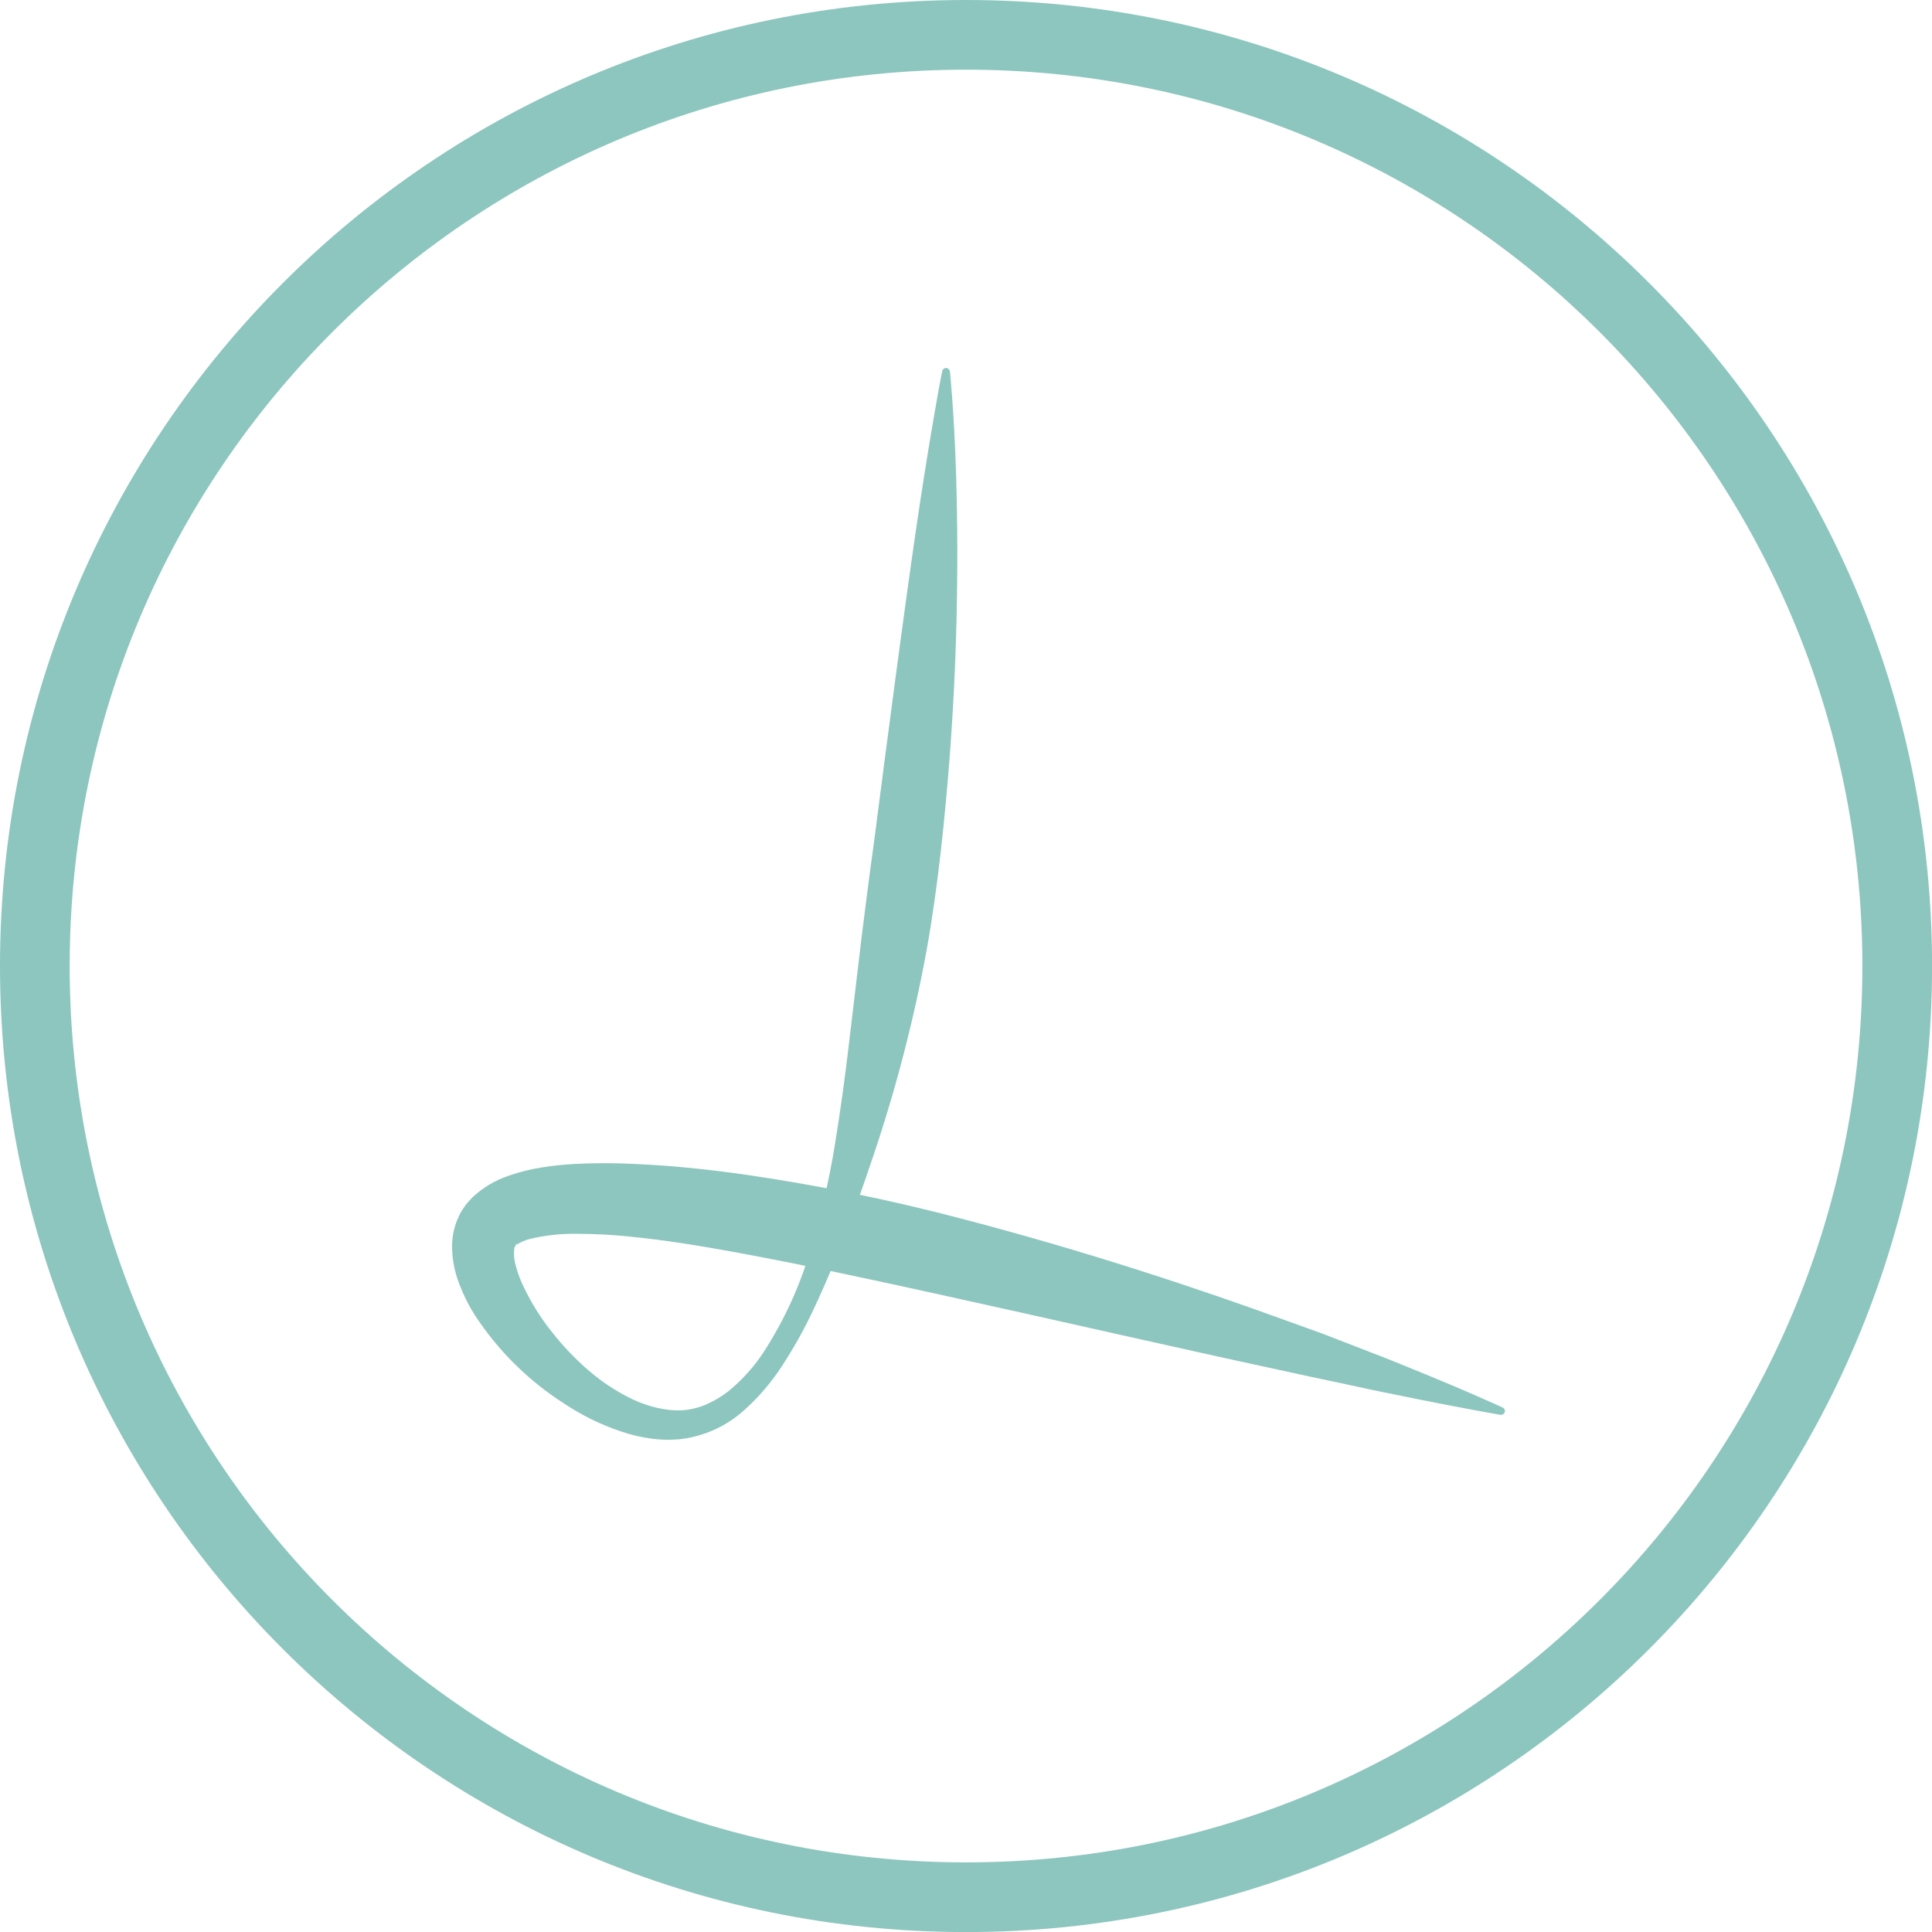
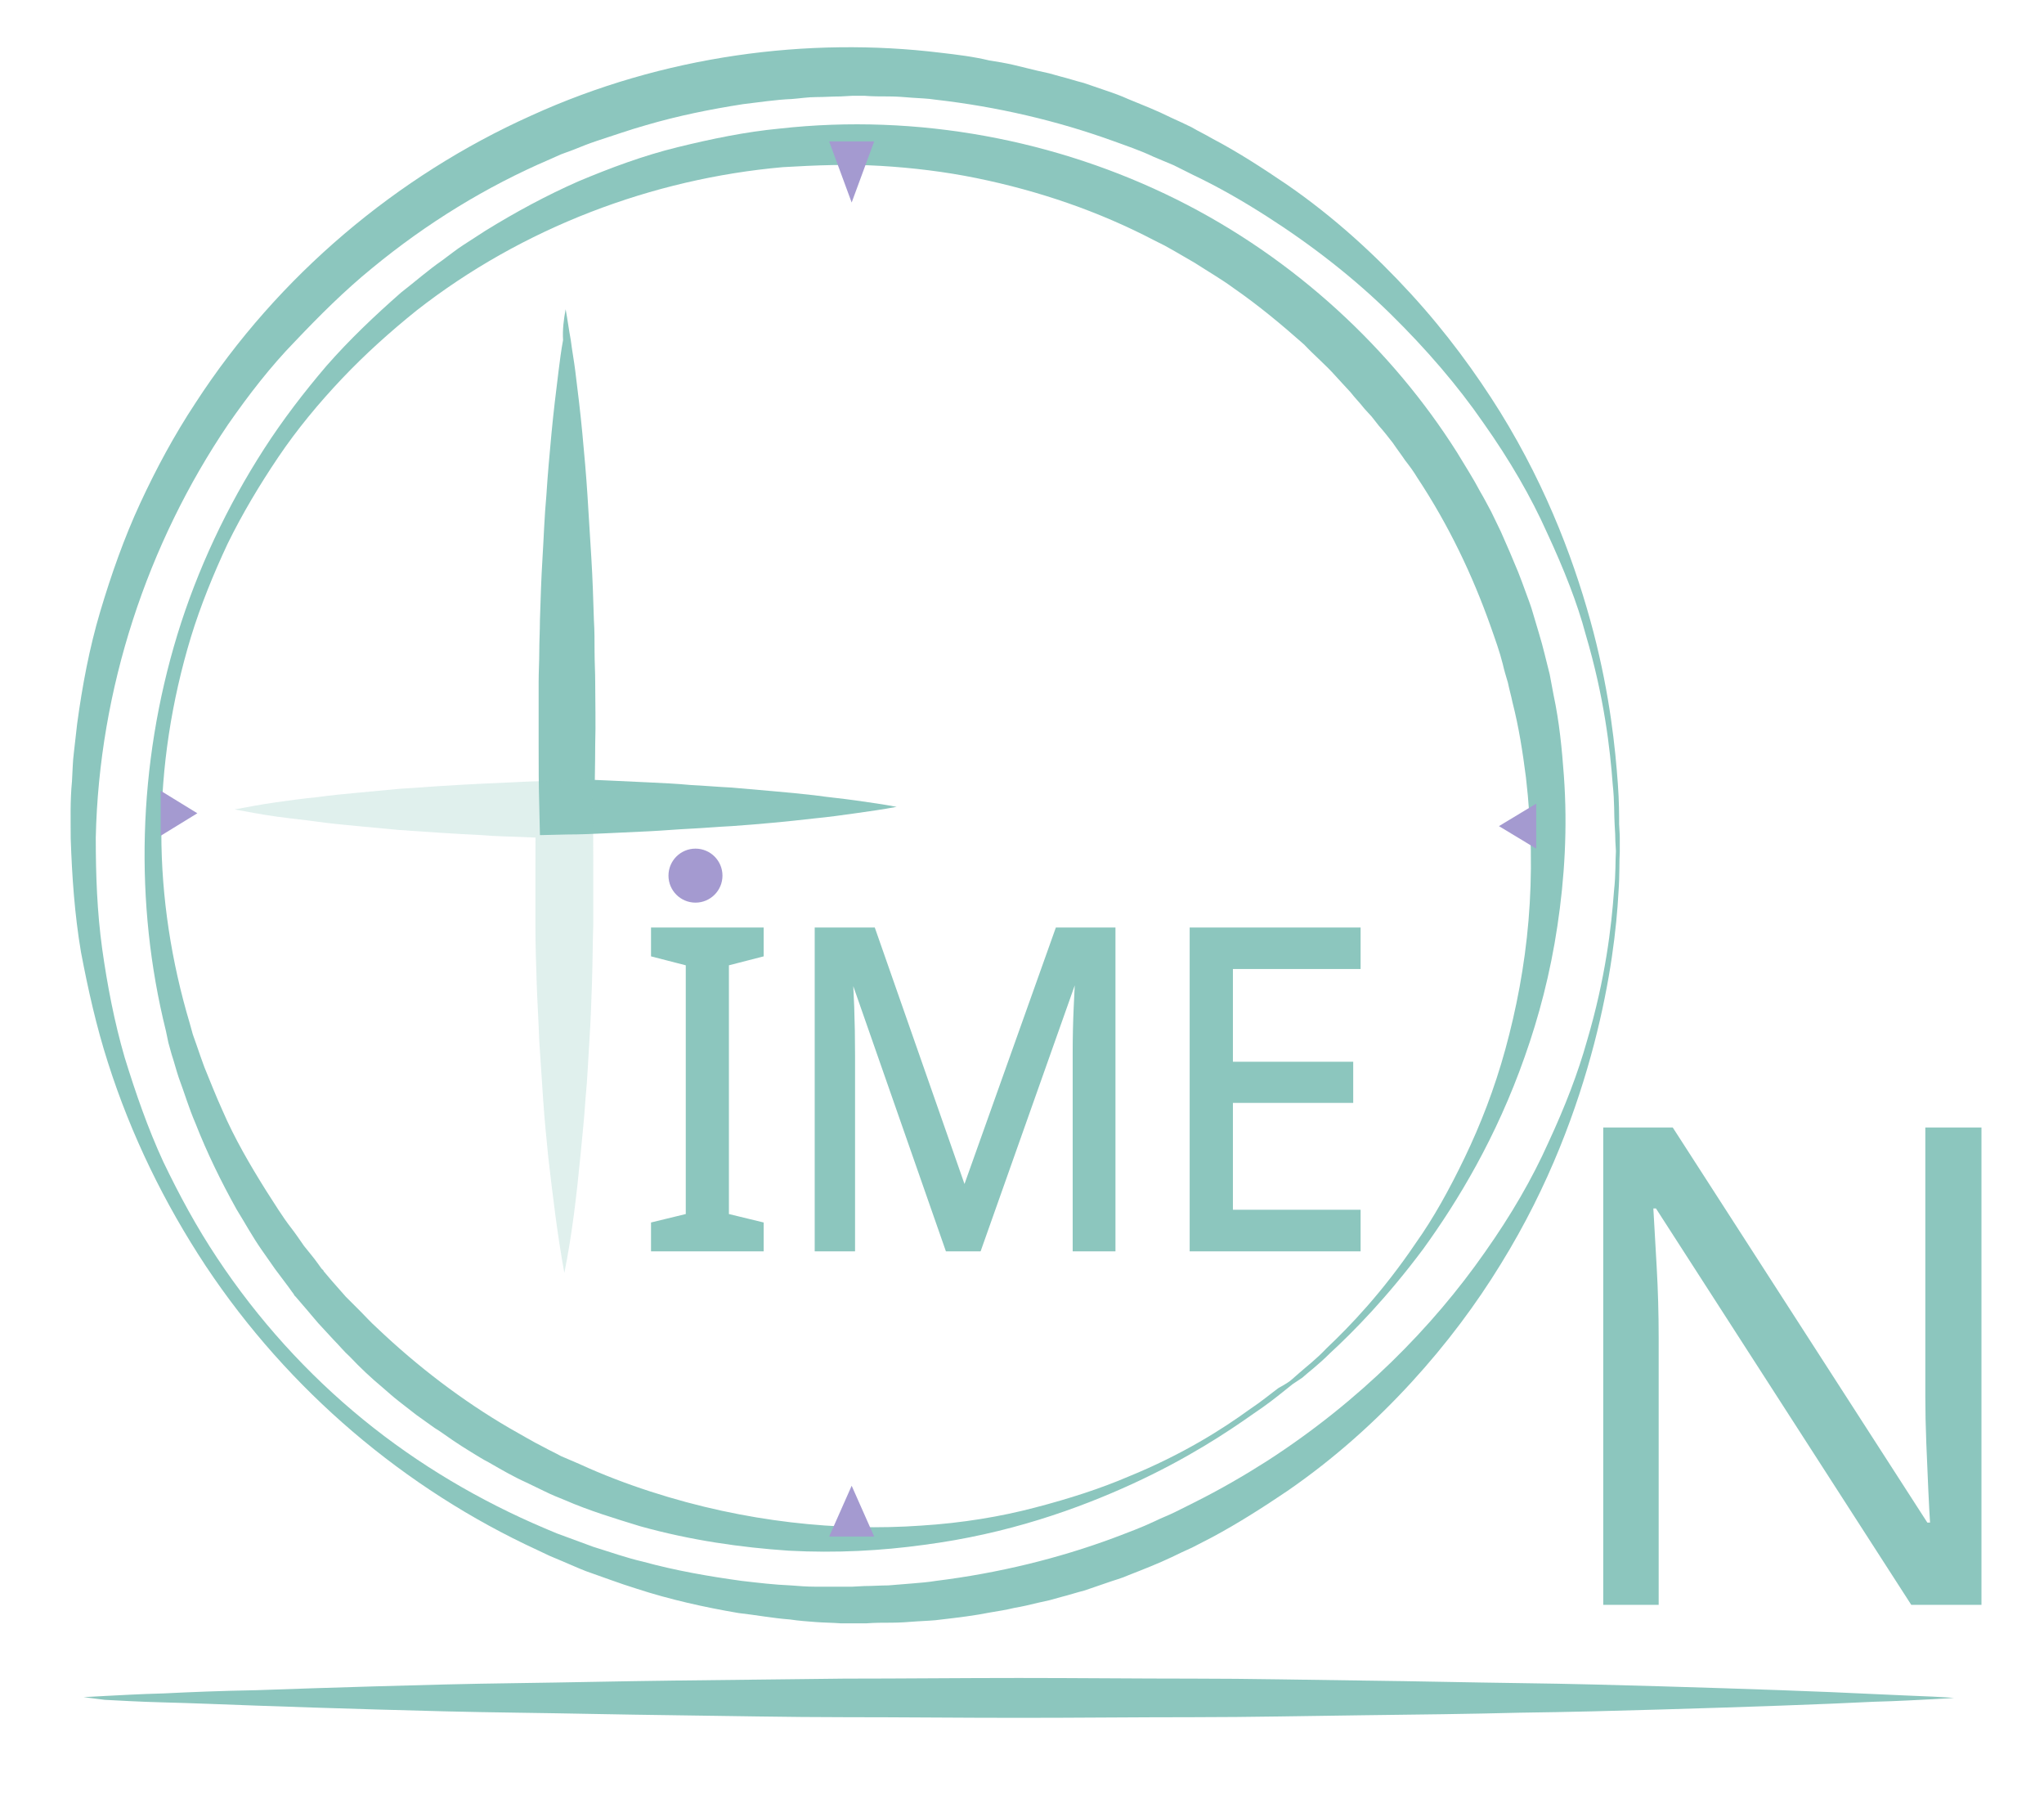
- <svg xmlns="http://www.w3.org/2000/svg" id="Layer_1" data-name="Layer 1" viewBox="0 0 332.75 332.75">
-   <defs>
-     <style>.cls-1,.cls-2{fill:none;stroke:#8cc6be;stroke-linecap:round;stroke-miterlimit:10;}.cls-1{stroke-width:12px;}.cls-3{fill:#8cc6be;}</style>
-   </defs>
-   <circle class="cls-1" cx="166.38" cy="166.38" r="160.38" />
-   <path class="cls-2" d="M203,84.23" transform="translate(-32.22 -32.94)" />
-   <path class="cls-3" d="M195.83,96.91s.17,1.68.4,4.83.51,7.77.68,13.65A460.31,460.31,0,0,1,195.73,164c-.4,5-.87,10.26-1.49,15.67s-1.37,11-2.39,16.71a253.87,253.87,0,0,1-9.15,35.43c-2,6-4.19,12.13-6.66,18.21-1.24,3-2.56,6.07-4,9.06a76.53,76.53,0,0,1-4.94,8.82,37.92,37.92,0,0,1-6.8,8,19.91,19.91,0,0,1-10,4.78l-.62.09a4.68,4.68,0,0,1-.68.07l-1.53.08a23.16,23.16,0,0,1-2.84-.18,26.4,26.4,0,0,1-5.42-1.25,41.23,41.23,0,0,1-9.76-4.77A51.59,51.59,0,0,1,114,259.45a29.6,29.6,0,0,1-2.65-5.3,18.13,18.13,0,0,1-1.27-6.82,12.22,12.22,0,0,1,.89-4.29l.46-1c.06-.11.07-.15.16-.31l.39-.61.42-.6a5.77,5.77,0,0,1,.41-.52q.37-.42.76-.82a17,17,0,0,1,6.34-3.77,32.46,32.46,0,0,1,5.82-1.43,54,54,0,0,1,5.45-.57,100.25,100.25,0,0,1,10.36,0c6.74.29,13.24,1,19.58,1.92A334.62,334.62,0,0,1,197,242.62c11.21,2.91,21.69,6,31.28,9.06s18.31,6.09,26,8.9l5.57,2,5.16,2c3.3,1.27,6.34,2.44,9.05,3.56,10.9,4.39,17,7.24,17,7.24a.66.66,0,0,1-.38,1.24s-6.65-1.12-18.13-3.48c-2.88-.56-6-1.25-9.5-2s-7.19-1.51-11.15-2.4c-8-1.72-16.91-3.71-26.66-5.89s-20.28-4.56-31.4-7-22.82-5-34.88-7.22c-6-1.1-12.15-2.11-18.27-2.71a88.39,88.39,0,0,0-9.07-.48,32.53,32.53,0,0,0-8.09.87,8.25,8.25,0,0,0-2.25.95l-.1.07s0,0,0,0a.41.41,0,0,0,.05-.1.45.45,0,0,0,0-.12,2,2,0,0,0-.14.22l-.16.27-.08.13c-.19.36.16-.33.13-.27a1.19,1.19,0,0,0-.19.52,7.41,7.41,0,0,0,.26,2.94,19.54,19.54,0,0,0,1.42,3.78,39.27,39.27,0,0,0,4.75,7.58,47.35,47.35,0,0,0,6.38,6.7,34.33,34.33,0,0,0,7.64,5,20.89,20.89,0,0,0,4.19,1.44,18.14,18.14,0,0,0,2.13.36l1,.06a2.76,2.76,0,0,0,.56,0l.62,0a12.89,12.89,0,0,0,4.09-1,17.6,17.6,0,0,0,3.8-2.25,29.79,29.79,0,0,0,6.19-6.89,67.2,67.2,0,0,0,7.92-17.26A137.21,137.21,0,0,0,176,230.18c1-6.11,1.82-12.16,2.51-18.09l2.06-17.37c.7-5.64,1.4-11.13,2.14-16.43l2-15.39c2.59-19.75,4.82-36.29,6.66-47.86.9-5.79,1.7-10.34,2.24-13.44s.9-4.76.9-4.76a.66.66,0,0,1,1.3.07Z" transform="translate(-32.22 -32.94)" />
+ <svg xmlns="http://www.w3.org/2000/svg" version="1.1" x="0px" y="0px" viewBox="0 0 318 282" style="enable-background:new 0 0 318 282;" xml:space="preserve">
+   <style type="text/css">
+ 	.st0{fill:#8CC6BE;}
+ 	.st1{fill:none;stroke:#8CC6BE;stroke-miterlimit:10;}
+ 	.st2{opacity:0.27;}
+ 	.st3{fill:#8CC6BE;stroke:#8CC6BE;stroke-miterlimit:10;}
+ 	.st4{font-family:'Asap-Regular';}
+ 	.st5{font-size:69.16px;}
+ 	.st6{font-size:103.978px;}
+ 	.st7{fill:#A49AD0;}
+ </style>
+   <g id="Layer_1">
+     <g>
+       <path class="st0" d="M252,130.3c0,0,0,0.7,0,2.2c-0.1,1.4,0,3.5-0.2,6.3c-0.3,5.5-1.2,13.6-3.8,23.6c-2.6,9.9-6.9,21.9-14.5,34.2    c-3.8,6.2-8.4,12.4-13.9,18.4c-5.5,6-11.9,11.8-19.3,16.9c-3.7,2.5-7.6,5-11.7,7.2c-1,0.5-2.1,1.1-3.1,1.6c-1.1,0.5-2.2,1-3.2,1.5    c-2.1,1-4.4,1.9-6.7,2.8c-1.1,0.5-2.3,0.8-3.4,1.2c-1.2,0.4-2.3,0.8-3.5,1.2c-1.2,0.3-2.4,0.7-3.6,1l-1.8,0.5l-1.8,0.4    c-1.2,0.3-2.5,0.6-3.7,0.8c-1.2,0.3-2.5,0.5-3.7,0.7c-2.5,0.5-5,0.8-7.6,1.1c-1.3,0.2-2.6,0.2-3.9,0.3c-1.3,0.1-2.6,0.2-3.9,0.2    c-1.3,0-2.6,0-3.9,0.1l-2,0l-0.3,0l-0.2,0l-0.5,0l-1,0c-1.3-0.1-2.6-0.1-3.9-0.2c-1.3-0.1-2.7-0.2-4-0.4c-2.7-0.2-5.3-0.7-8-1    c-5.3-0.9-10.7-2.1-15.9-3.8c-2.6-0.8-5.2-1.8-7.8-2.7c-1.3-0.5-2.6-1.1-3.8-1.6l-1.9-0.8l-1.9-0.9C63,231.6,44.9,216.3,32,196.9    c-6.4-9.7-11.6-20.3-15.2-31.6c-1.8-5.6-3.1-11.4-4.2-17.2c-1-5.9-1.4-11.8-1.6-17.7c0-3-0.1-5.8,0.2-8.9c0.1-1.5,0.1-3,0.3-4.5    l0.5-4.4c0.8-5.9,1.9-11.8,3.6-17.5c1.7-5.7,3.7-11.4,6.2-16.8c2.5-5.4,5.3-10.6,8.6-15.6c12.9-19.9,31.5-35.4,52.2-44.7    c20.6-9.4,43.2-12.3,63.7-9.8c2.6,0.3,5.1,0.6,7.6,1.2c1.3,0.2,2.5,0.4,3.8,0.7c1.2,0.3,2.5,0.6,3.7,0.9l1.8,0.4l1.8,0.5    c1.2,0.3,2.4,0.7,3.6,1c1.2,0.4,2.3,0.8,3.5,1.2c1.2,0.4,2.3,0.8,3.4,1.3c2.2,0.9,4.5,1.8,6.7,2.9c1.1,0.5,2.2,1,3.2,1.5    c1,0.6,2.1,1.1,3.1,1.7c4.2,2.2,8,4.7,11.7,7.2c7.4,5.1,13.8,11,19.3,17c5.5,6,10.1,12.3,13.9,18.4c7.6,12.3,11.9,24.3,14.5,34.2    c2.6,10,3.4,18.1,3.8,23.6c0.2,2.7,0.2,4.9,0.2,6.3C252,129.6,252,130.3,252,130.3L252,130.3z M251.3,130.3c0,0,0-0.7-0.1-2.1    c-0.1-1.4,0-3.5-0.3-6.2c-0.4-5.4-1.3-13.5-4.2-23.3c-1.3-4.9-3.4-10.2-6-15.8c-2.5-5.6-5.8-11.3-9.9-17.1    c-4-5.8-8.9-11.5-14.5-17c-5.6-5.5-12.1-10.6-19.3-15.2c-3.6-2.3-7.4-4.5-11.4-6.4c-1-0.5-2-1-3-1.5c-1-0.4-2.1-0.9-3.1-1.3    c-2.1-1-4.2-1.7-6.4-2.5c-8.6-3.1-17.9-5.3-27.6-6.4c-1.2-0.2-2.4-0.2-3.6-0.3c-1.2-0.1-2.4-0.2-3.6-0.2c-1.3,0-2.6,0-3.8-0.1    l-1.9,0l-1.8,0.1c-1.3,0-2.5,0.1-3.8,0.1c-1.3,0-2.5,0.2-3.8,0.3c-2.5,0.1-5,0.5-7.6,0.8c-5.1,0.8-10.1,1.8-15.2,3.3    c-2.5,0.7-5,1.6-7.5,2.4c-1.2,0.4-2.5,0.9-3.7,1.4l-1.9,0.7l-1.8,0.8c-9.8,4.2-19.1,9.9-27.6,16.9c-4.3,3.5-8.2,7.4-12,11.4    C42.1,57,38.7,61.4,35.5,66c-12.6,18.6-20.1,41.2-20.6,64.3c0,5.8,0.2,11.5,1,17.3c0.8,5.7,1.9,11.4,3.5,16.9    c1.7,5.5,3.6,11,6,16.2c2.5,5.2,5.2,10.2,8.4,15c6.3,9.5,14,18,22.7,25.1c8.7,7.1,18.3,12.7,28.2,16.9l1.9,0.8l1.9,0.7    c1.3,0.5,2.5,0.9,3.8,1.4c2.6,0.8,5.1,1.7,7.7,2.3c5.1,1.4,10.3,2.3,15.4,3c2.6,0.3,5.1,0.6,7.6,0.7c1.3,0.1,2.5,0.2,3.8,0.2    c1.3,0,2.6,0,3.9,0l1,0l0.5,0l0.2,0c0.1,0,0,0,0.2,0l1.9-0.1c1.3,0,2.5-0.1,3.7-0.1c1.2-0.1,2.5-0.2,3.7-0.3    c1.2-0.1,2.5-0.2,3.7-0.4c9.7-1.2,19.1-3.5,27.7-6.7c2.1-0.8,4.3-1.6,6.4-2.6c1-0.5,2.1-0.9,3.1-1.4c1-0.5,2-1,3-1.5    c4-2,7.8-4.2,11.4-6.5c14.4-9.3,25.7-20.8,33.8-32.4c4.1-5.8,7.4-11.5,9.9-17.1c2.6-5.6,4.6-10.8,6-15.8    c2.9-9.8,3.8-17.8,4.2-23.3c0.3-2.7,0.2-4.8,0.3-6.2C251.3,131,251.3,130.3,251.3,130.3L251.3,130.3z" />
+     </g>
+     <g>
+       <path class="st0" d="M201.1,215.3c0,0-0.5,0.4-1.5,1.2c-1,0.8-2.5,2-4.6,3.4c-4.1,2.9-10.3,7-18.8,10.9    c-8.5,3.9-19.4,7.8-32.5,9.5c-6.5,0.9-13.6,1.3-21,0.9c-7.4-0.5-15.2-1.6-23.1-3.8c-3.9-1.2-7.9-2.4-11.8-4.1c-1-0.4-2-0.8-3-1.3    c-1-0.5-1.9-0.9-2.9-1.4c-2-0.9-3.9-2-5.8-3.1c-1-0.5-1.9-1.1-2.9-1.7c-1-0.6-1.9-1.2-2.8-1.8c-0.9-0.6-1.8-1.3-2.8-1.9l-1.4-1    l-1.4-1c-0.9-0.7-1.8-1.4-2.7-2.1c-0.9-0.7-1.8-1.5-2.6-2.2c-1.8-1.5-3.5-3.1-5.1-4.8c-0.9-0.8-1.6-1.7-2.5-2.6    c-0.8-0.9-1.6-1.7-2.4-2.6c-0.8-0.9-1.5-1.8-2.3-2.7l-1.2-1.4l-0.2-0.2l-0.1-0.2l-0.3-0.4l-0.5-0.7c-0.7-0.9-1.4-1.9-2.1-2.8    c-0.7-1-1.4-2-2.1-3c-1.4-2-2.6-4.2-3.9-6.3c-2.4-4.3-4.6-8.8-6.4-13.4c-1-2.3-1.7-4.7-2.6-7.1c-0.4-1.2-0.7-2.4-1.1-3.6l-0.5-1.8    l-0.4-1.9c-4.9-19.7-4.4-41.3,1.8-61.6c3.1-10.1,7.7-19.9,13.5-28.9c2.9-4.5,6.2-8.8,9.7-12.9c3.6-4.1,7.5-7.8,11.6-11.4    c2.2-1.7,4.1-3.4,6.4-5c1.1-0.8,2.2-1.7,3.3-2.4l3.4-2.2C80.2,33,85,30.4,90,28.2c5-2.1,10.1-4,15.4-5.3    c5.3-1.3,10.6-2.4,15.9-2.9c21.5-2.4,43.2,1.8,61.7,11c18.5,9.2,33.6,23.4,43.7,39.4c1.2,2,2.5,4,3.6,6.1c0.6,1,1.1,2,1.7,3.1    c0.5,1,1,2.1,1.5,3.1l0.7,1.6l0.7,1.6c0.4,1,0.9,2.1,1.3,3.1c0.4,1,0.8,2.1,1.2,3.2c0.4,1.1,0.8,2.1,1.1,3.2    c0.6,2.1,1.3,4.2,1.8,6.3c0.3,1.1,0.5,2.1,0.8,3.2c0.2,1.1,0.4,2.1,0.6,3.2c0.9,4.2,1.3,8.4,1.6,12.5c0.6,8.2,0.1,16.1-1,23.4    c-1.1,7.4-2.9,14.2-5.1,20.4c-4.4,12.5-10.3,22.3-15.8,29.9c-5.6,7.5-10.8,12.8-14.5,16.2c-1.8,1.8-3.3,2.9-4.3,3.8    C201.7,214.9,201.1,215.3,201.1,215.3L201.1,215.3z M200.7,214.8c0,0,0.5-0.4,1.5-1.3c1-0.9,2.5-2,4.2-3.8    c3.6-3.4,8.7-8.7,13.9-16.4c2.7-3.8,5.2-8.3,7.6-13.3c2.4-5,4.6-10.6,6.3-16.8c1.7-6.2,3-12.9,3.6-20c0.6-7.1,0.5-14.6-0.4-22.3    c-0.5-3.9-1.1-7.8-2.1-11.7c-0.2-1-0.5-2-0.7-3c-0.3-1-0.6-2-0.8-2.9c-0.5-2-1.2-3.9-1.9-5.9c-2.8-7.9-6.5-15.7-11.4-23.1    c-0.6-1-1.2-1.8-1.9-2.7c-0.6-0.9-1.3-1.8-1.9-2.7c-0.7-0.9-1.4-1.8-2.2-2.7l-1.1-1.4l-1.1-1.2c-0.7-0.9-1.5-1.7-2.2-2.6    c-0.8-0.9-1.6-1.7-2.3-2.5c-1.5-1.7-3.3-3.2-4.9-4.9c-3.5-3.1-7.1-6.1-11-8.8c-1.9-1.4-4-2.6-6-3.9c-1-0.6-2.1-1.2-3.1-1.8    l-1.6-0.9l-1.6-0.8c-8.6-4.5-17.9-7.7-27.7-9.7c-4.9-1-9.9-1.6-14.9-1.9c-5-0.3-10.1-0.1-15.2,0.2c-20.3,1.8-40.5,9.4-57,22.3    c-4.1,3.3-8,6.8-11.6,10.6c-3.6,3.8-7,7.9-9.9,12.2c-2.9,4.3-5.6,8.8-7.9,13.5c-2.2,4.7-4.2,9.6-5.7,14.5    c-3,9.9-4.6,20.2-4.6,30.4c0,10.2,1.6,20.2,4.4,29.6l0.5,1.8l0.6,1.7c0.4,1.2,0.8,2.3,1.2,3.4c0.9,2.2,1.8,4.5,2.8,6.7    c1.9,4.4,4.3,8.5,6.8,12.5c1.3,2,2.5,4,3.9,5.8c0.7,0.9,1.3,1.8,2,2.8c0.7,0.9,1.5,1.8,2.2,2.8l0.5,0.7l0.3,0.3l0.1,0.2    c0.1,0.1,0,0,0.1,0.1l1.1,1.3c0.8,0.9,1.5,1.7,2.2,2.5c0.8,0.8,1.6,1.6,2.4,2.4c0.8,0.8,1.5,1.6,2.4,2.4    c6.4,6.1,13.4,11.4,20.6,15.6c1.8,1,3.6,2.1,5.4,3c0.9,0.5,1.8,0.9,2.7,1.4c0.9,0.4,1.9,0.8,2.8,1.2c3.7,1.7,7.4,3.1,11.1,4.3    c14.8,4.8,29.4,6.2,42.1,5.3c6.4-0.4,12.4-1.4,17.7-2.8c5.4-1.4,10.3-3,14.5-4.8c8.6-3.5,14.8-7.5,18.8-10.4    c2.1-1.4,3.5-2.6,4.6-3.4C200.2,215.2,200.7,214.8,200.7,214.8L200.7,214.8z" />
+     </g>
+     <g>
+       <path class="st0" d="M88,48.1c0.3,1.6,0.5,3.2,0.8,4.8c0.2,1.6,0.5,3.2,0.7,4.8c0.4,3.2,0.8,6.5,1.1,9.7c0.3,3.2,0.6,6.5,0.8,9.7    c0.2,3.2,0.4,6.5,0.6,9.7c0.2,3.2,0.3,6.5,0.4,9.7c0.1,1.6,0.1,3.2,0.1,4.8c0,1.6,0.1,3.2,0.1,4.8c0,3.2,0.1,6.5,0,9.7    c0,3.2-0.1,6.5-0.1,9.7l-4.3-4.3c2.1,0,4.3,0.1,6.4,0.2c2.1,0.1,4.3,0.2,6.4,0.3c2.1,0.1,4.3,0.2,6.4,0.4c2.1,0.1,4.3,0.3,6.4,0.4    c4.3,0.4,8.6,0.7,12.9,1.2c2.1,0.3,4.3,0.5,6.4,0.8c2.1,0.3,4.3,0.6,6.4,1c-2.1,0.4-4.3,0.7-6.4,1c-2.1,0.3-4.3,0.6-6.4,0.8    c-4.3,0.5-8.6,0.9-12.9,1.2c-2.1,0.1-4.3,0.3-6.4,0.4c-2.1,0.1-4.3,0.3-6.4,0.4c-2.1,0.1-4.3,0.2-6.4,0.3    c-2.1,0.1-4.3,0.2-6.4,0.2l-4.2,0.1l-0.1-4.4c-0.1-3.2-0.1-6.5-0.1-9.7c0-3.2,0-6.5,0-9.7c0-1.6,0.1-3.2,0.1-4.8    c0-1.6,0.1-3.2,0.1-4.8c0.1-3.2,0.2-6.5,0.4-9.7c0.2-3.2,0.3-6.5,0.6-9.7c0.2-3.2,0.5-6.5,0.8-9.7c0.3-3.2,0.7-6.5,1.1-9.7    c0.2-1.6,0.4-3.2,0.7-4.8C87.5,51.3,87.7,49.7,88,48.1z" />
+     </g>
+     <path class="st1" d="M88.4,134.1" />
+     <g class="st2">
+       <path class="st0" d="M87.8,198c-1.1-6-1.8-12-2.5-18c-0.3-3-0.6-6-0.8-9c-0.2-3-0.4-6-0.6-9c-0.1-3-0.3-6-0.4-9    c-0.1-3-0.2-6-0.2-9l0-4.5c0-1.5,0-3,0-4.5c0-3,0-6,0.1-9l4.4,4.4c-2.1,0-4.3-0.1-6.4-0.2c-2.1-0.1-4.3-0.1-6.4-0.3    c-4.3-0.2-8.6-0.5-12.9-0.8c-2.1-0.2-4.3-0.4-6.4-0.6c-2.1-0.2-4.3-0.4-6.4-0.7c-2.1-0.3-4.3-0.5-6.4-0.8    c-2.1-0.3-4.3-0.7-6.4-1.1c2.1-0.4,4.3-0.8,6.4-1.1c2.1-0.3,4.3-0.6,6.4-0.8c2.1-0.3,4.3-0.5,6.4-0.7c2.1-0.2,4.3-0.4,6.4-0.6    c4.3-0.3,8.6-0.6,12.9-0.8c2.1-0.1,4.3-0.2,6.4-0.3c2.1-0.1,4.3-0.1,6.4-0.2l4.3-0.1l0.1,4.5c0.1,3,0.1,6,0.1,9c0,1.5,0,3,0,4.5    l0,4.5c-0.1,3-0.1,6-0.2,9c-0.1,3-0.2,6-0.4,9c-0.2,3-0.3,6-0.6,9c-0.2,3-0.5,6-0.8,9C89.7,186,89,192,87.8,198z" />
+     </g>
+   </g>
+   <g id="Layer_3">
+ </g>
+   <g id="Layer_2">
+     <text transform="matrix(0.93 0 0 1 99.1768 194.1436)" class="st3 st4 st5">IME</text>
+     <text transform="matrix(1 0 0 1 239.3333 249.6239)" class="st0 st4 st6">N</text>
+     <g>
+       <path class="st0" d="M13,264c0,0,1.1-0.1,3.3-0.2c2.1-0.1,5.3-0.3,9.2-0.4c4-0.2,8.8-0.4,14.4-0.5c5.5-0.2,11.8-0.4,18.6-0.6    c6.8-0.2,14.2-0.4,22-0.5c7.8-0.1,16.1-0.3,24.6-0.4c8.5-0.1,17.3-0.2,26.3-0.3c9,0,18-0.1,27.1-0.1c9.1,0,18.2,0.1,27.1,0.1    c9,0,17.8,0.2,26.3,0.3c8.5,0.1,16.8,0.3,24.6,0.4c7.8,0.1,15.2,0.3,22,0.5c6.8,0.2,13.1,0.4,18.6,0.6c5.5,0.2,10.4,0.4,14.4,0.6    c4,0.2,7.1,0.3,9.2,0.4c2.1,0.1,3.3,0.2,3.3,0.2s-1.1,0.1-3.3,0.2c-2.1,0.1-5.3,0.3-9.2,0.4c-4,0.2-8.8,0.4-14.4,0.6    c-5.5,0.2-11.8,0.4-18.6,0.6c-6.8,0.2-14.2,0.4-22,0.5c-7.8,0.2-16.1,0.3-24.6,0.4c-8.5,0.1-17.3,0.3-26.3,0.3    c-9,0-18,0.1-27.1,0.1c-9.1,0-18.2-0.1-27.1-0.1c-9,0-17.8-0.2-26.3-0.3c-8.5-0.1-16.8-0.3-24.6-0.4c-7.8-0.1-15.2-0.3-22-0.5    c-6.8-0.2-13.1-0.4-18.6-0.6c-5.5-0.2-10.4-0.4-14.4-0.5c-4-0.1-7.1-0.3-9.2-0.4C14.1,264.1,13,264,13,264z" />
+     </g>
+     <circle class="st7" cx="108.2" cy="136.2" r="4.2" />
+     <g>
+       <line class="st0" x1="132" y1="22" x2="132" y2="32" />
+       <polygon class="st7" points="136,22 132.5,31.5 129,22   " />
+     </g>
+     <g>
+       <line class="st0" x1="239" y1="129" x2="233" y2="129" />
+       <polygon class="st7" points="239,132 233.2,128.5 239,125   " />
+     </g>
+     <g>
+       <line class="st0" x1="132" y1="239" x2="132" y2="231" />
+       <polygon class="st7" points="129,239 132.5,231.1 136,239   " />
+     </g>
+     <g>
+       <line class="st0" x1="25" y1="127" x2="31" y2="127" />
+       <polygon class="st7" points="25,123 30.7,126.5 25,130   " />
+     </g>
+   </g>
</svg>
